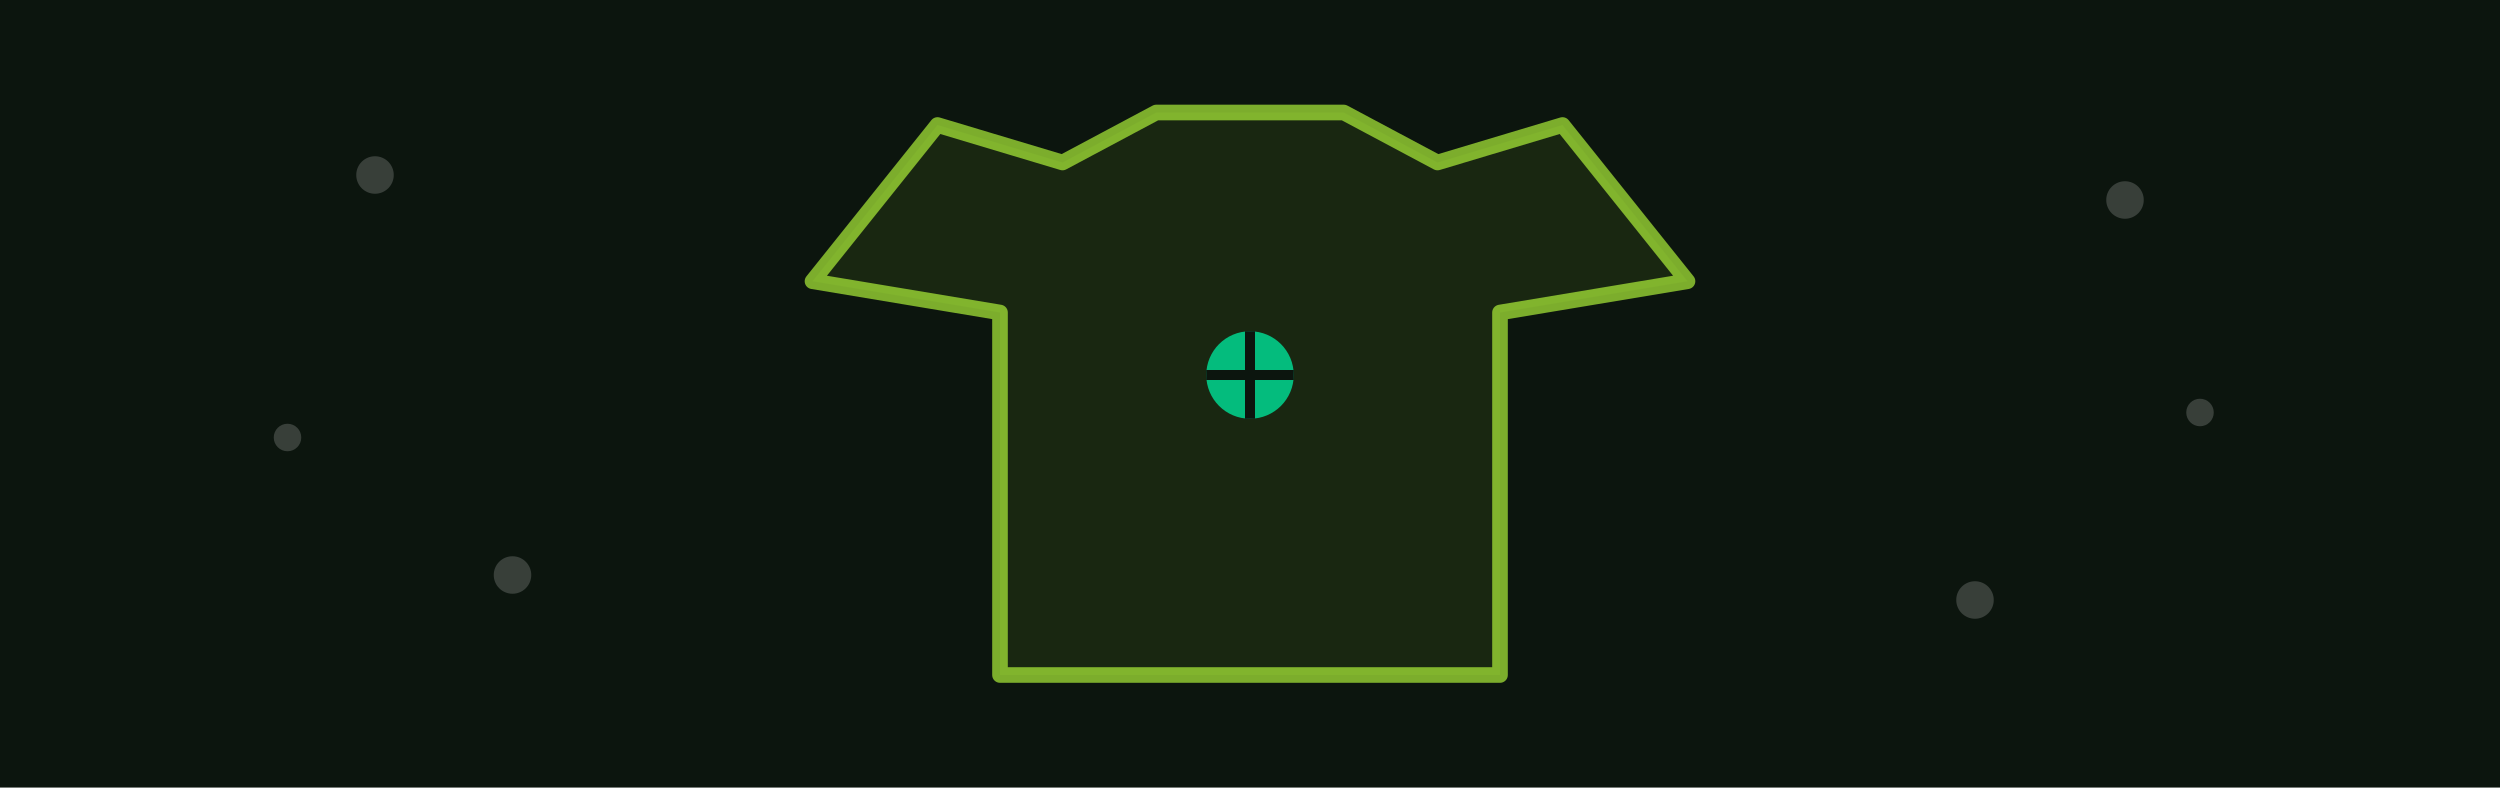
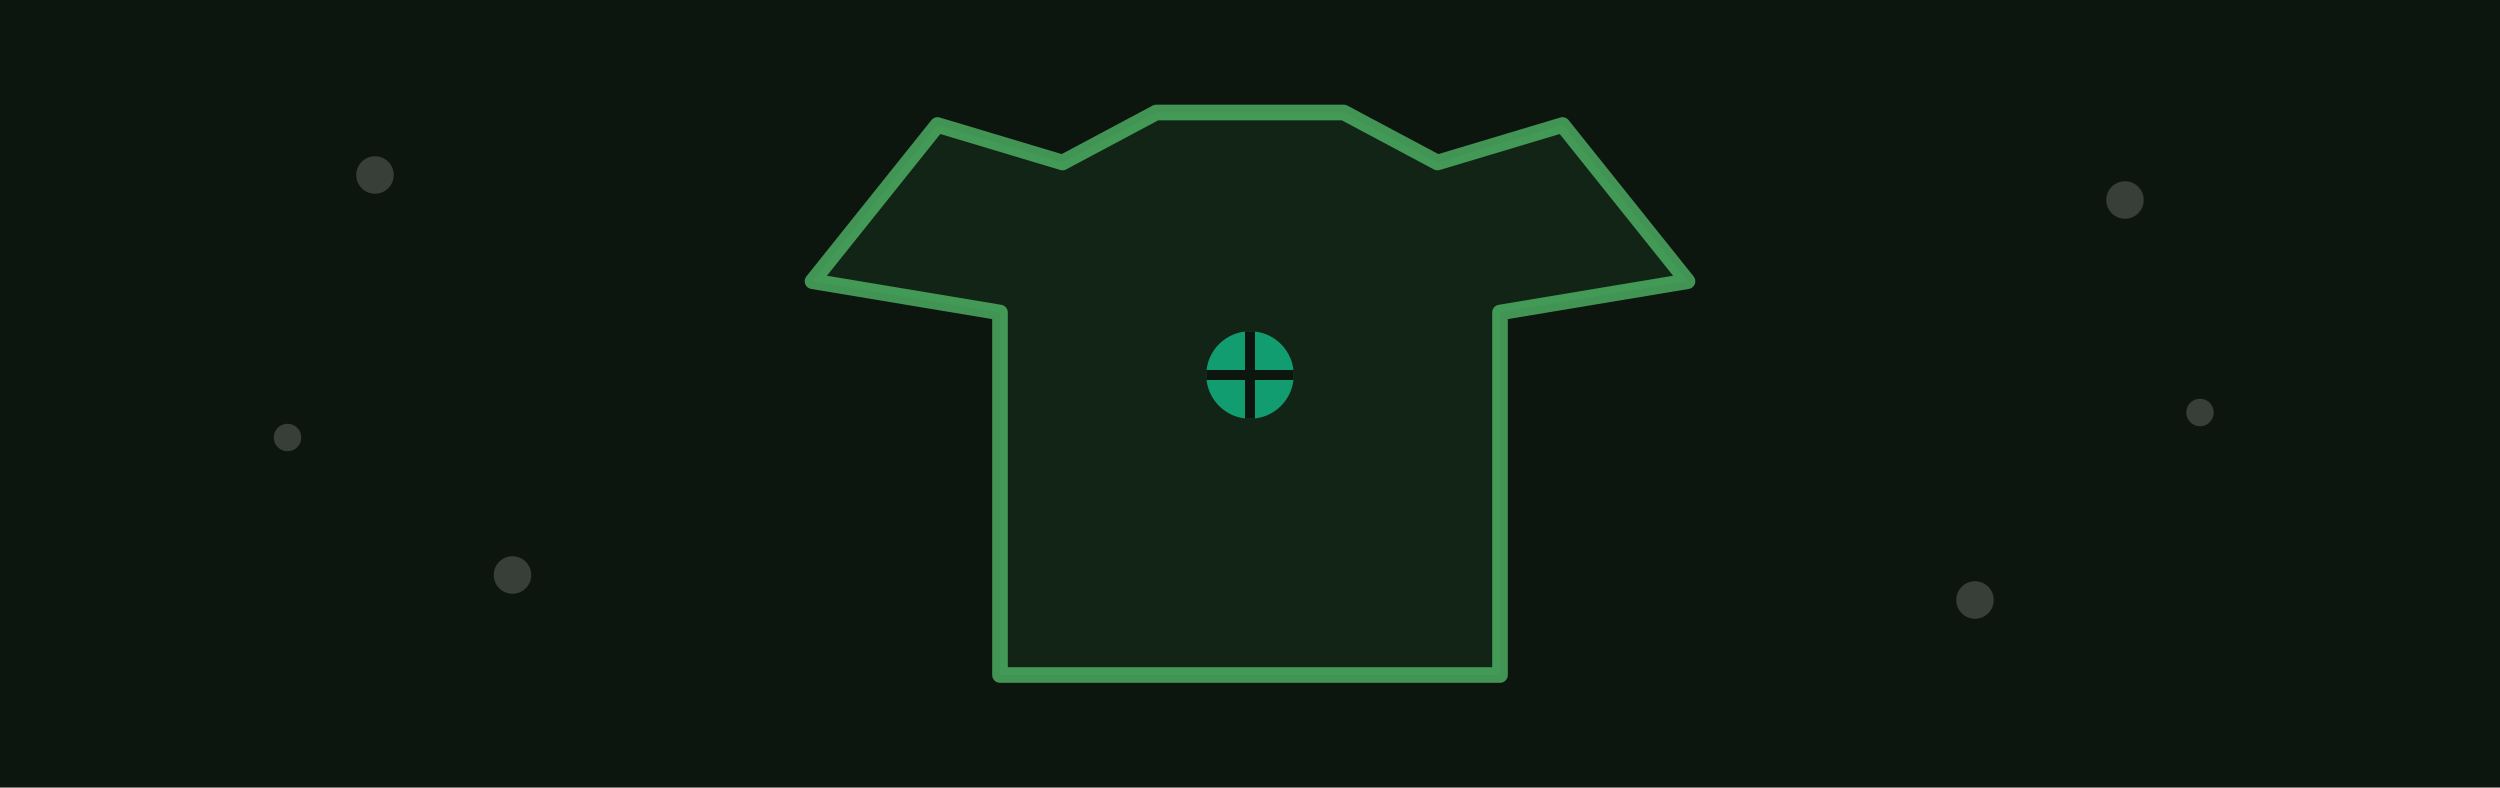
<svg xmlns="http://www.w3.org/2000/svg" viewBox="0 0 400 126" preserveAspectRatio="xMidYMid slice">
  <rect width="400" height="126" fill="#0c150e" />
-   <path d="M150,20 L170,26 L185,18 L215,18 L230,26 L250,20 L270,45 L240,50 L240,108 L160,108 L160,50 L130,45 Z" fill="#b8ff3c" fill-opacity=".08" stroke="#b8ff3c" stroke-opacity=".65" stroke-width="2.5" stroke-linejoin="round" />
-   <circle cx="200" cy="60" r="7" fill="#00d68f" fill-opacity=".85" />
+   <path d="M150,20 L170,26 L185,18 L215,18 L230,26 L250,20 L270,45 L240,50 L240,108 L160,108 L160,50 L130,45 Z" fill="#5fd97a" fill-opacity=".08" stroke="#5fd97a" stroke-opacity=".65" stroke-width="2.5" stroke-linejoin="round" />
+   <circle cx="200" cy="60" r="7" fill="#12b380" fill-opacity=".85" />
  <path d="M193,60 h14 M200,53 v14" stroke="#0c150e" stroke-width="1.6" />
  <g fill="#ffffff" fill-opacity=".18">
    <circle cx="60" cy="28" r="3" />
    <circle cx="82" cy="92" r="3" />
    <circle cx="340" cy="32" r="3" />
    <circle cx="316" cy="96" r="3" />
    <circle cx="46" cy="70" r="2.2" />
    <circle cx="352" cy="66" r="2.2" />
  </g>
</svg>
